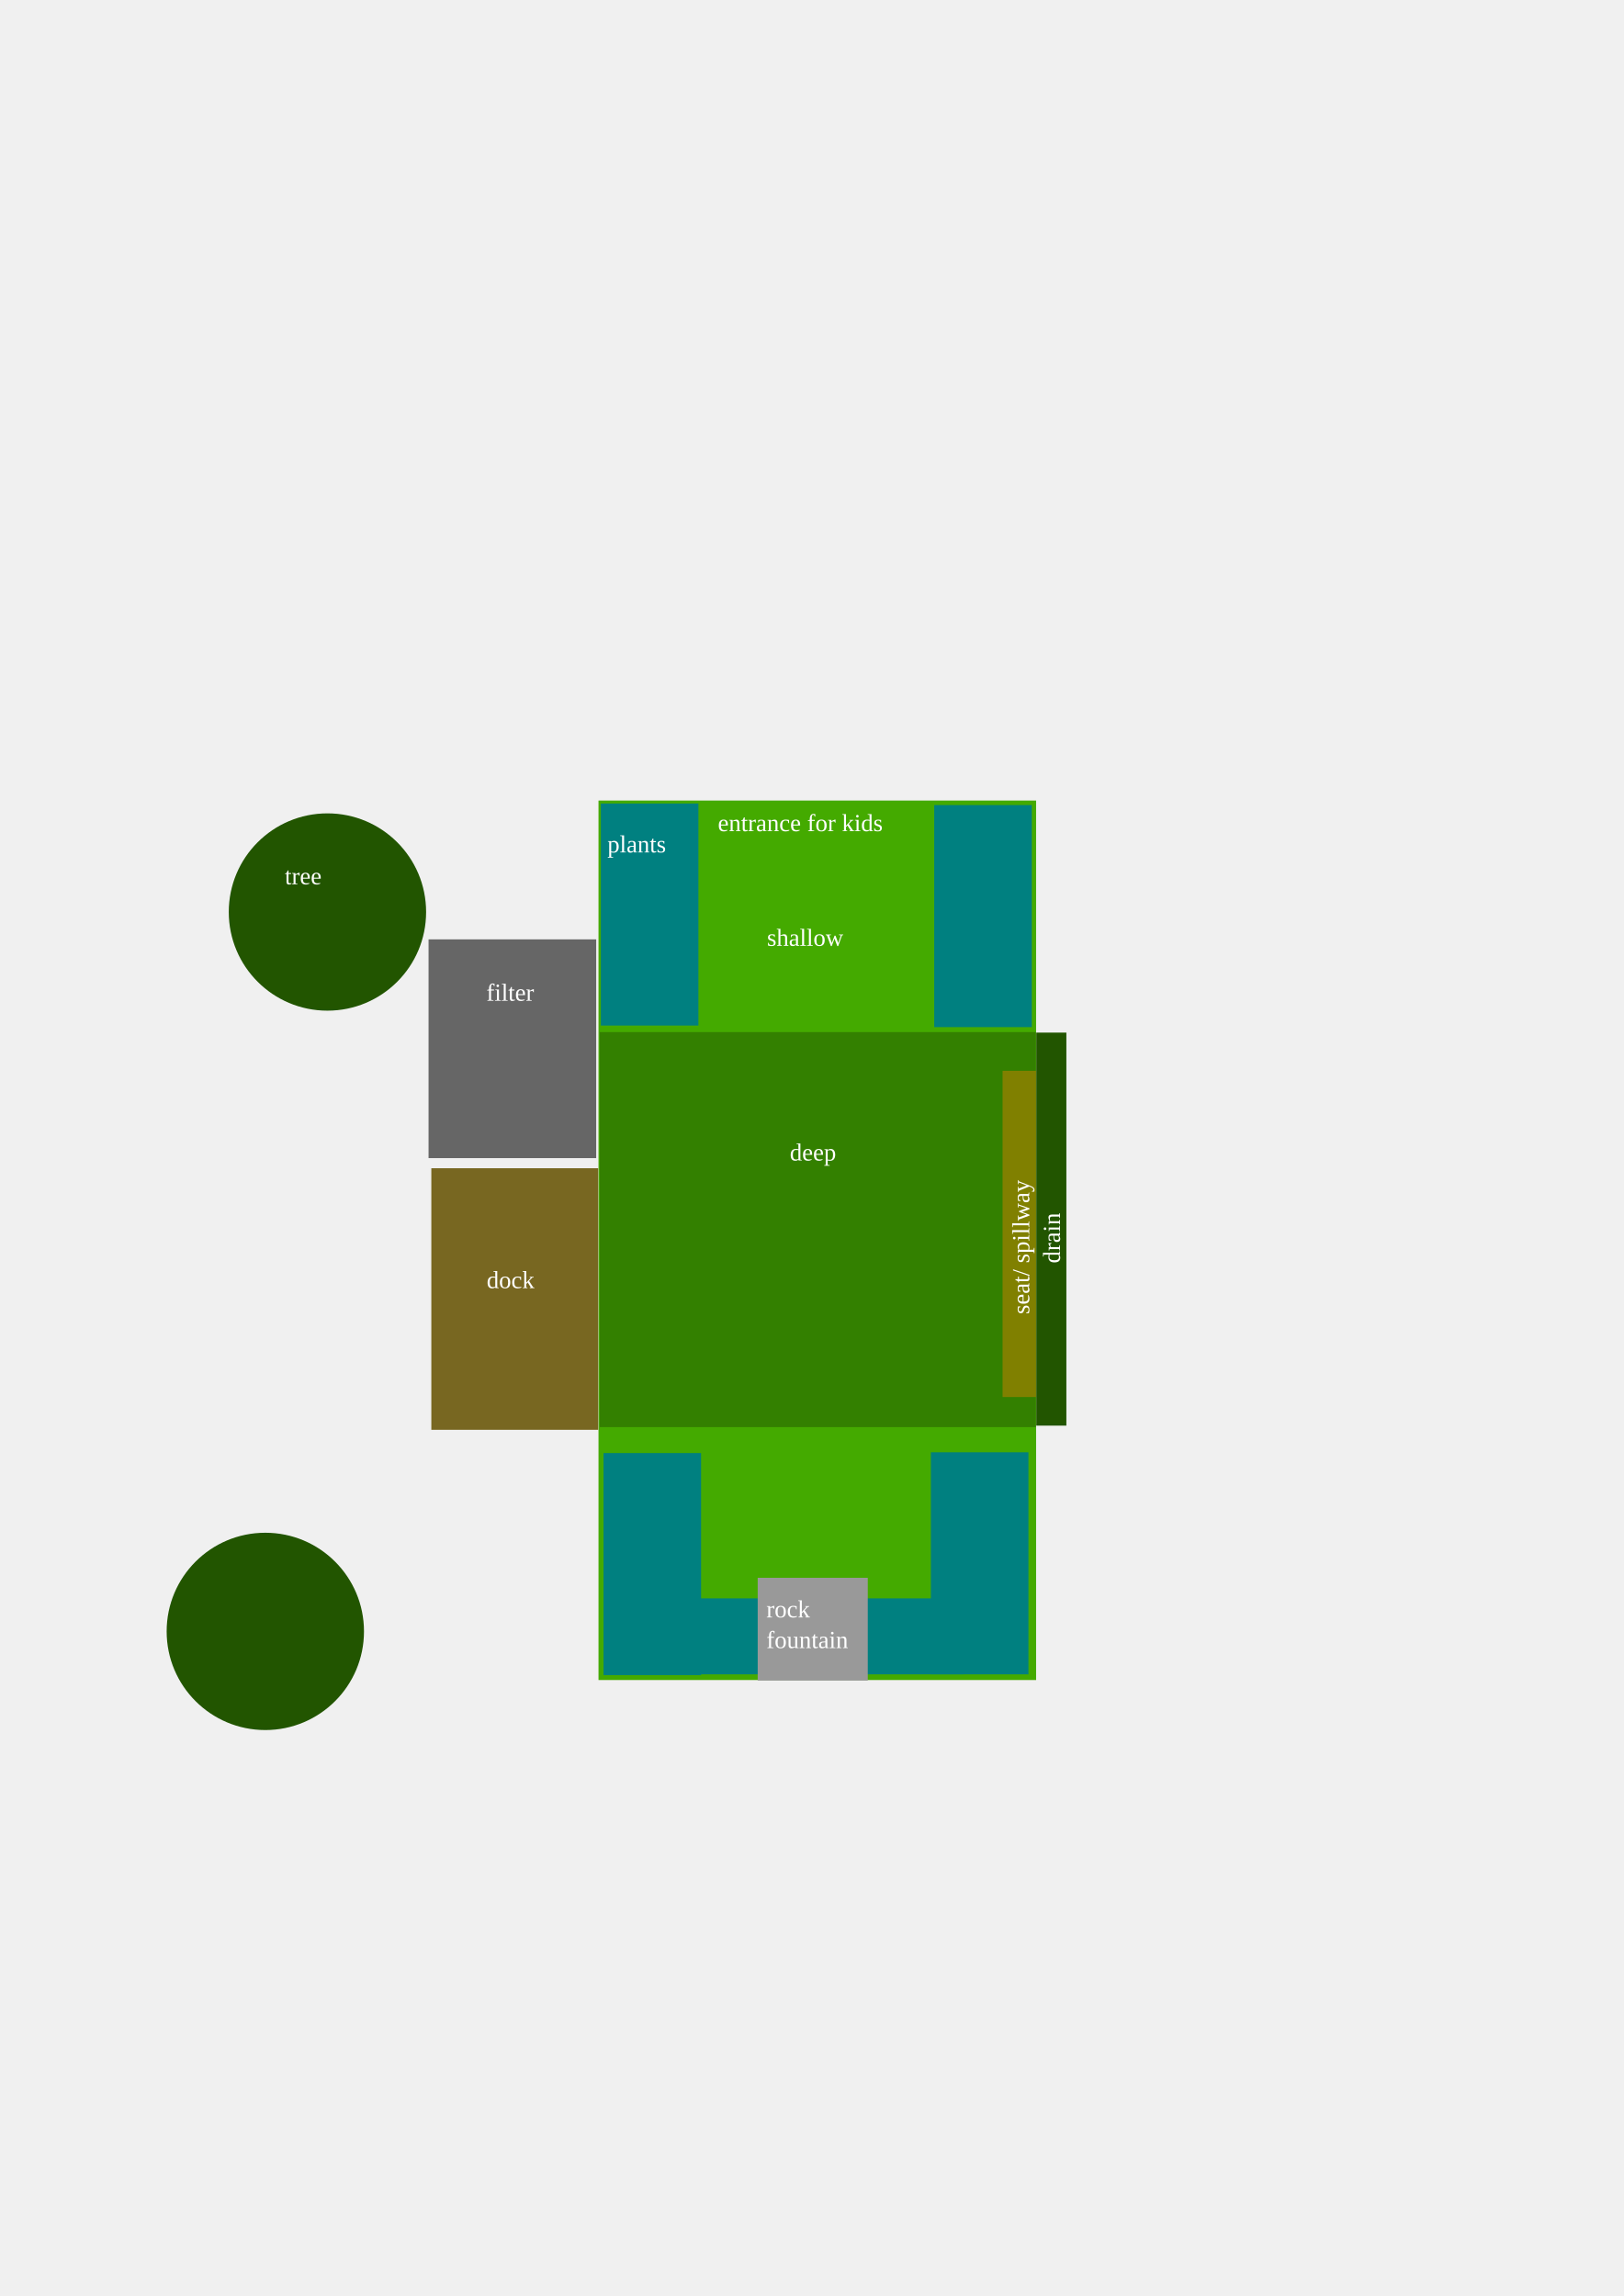
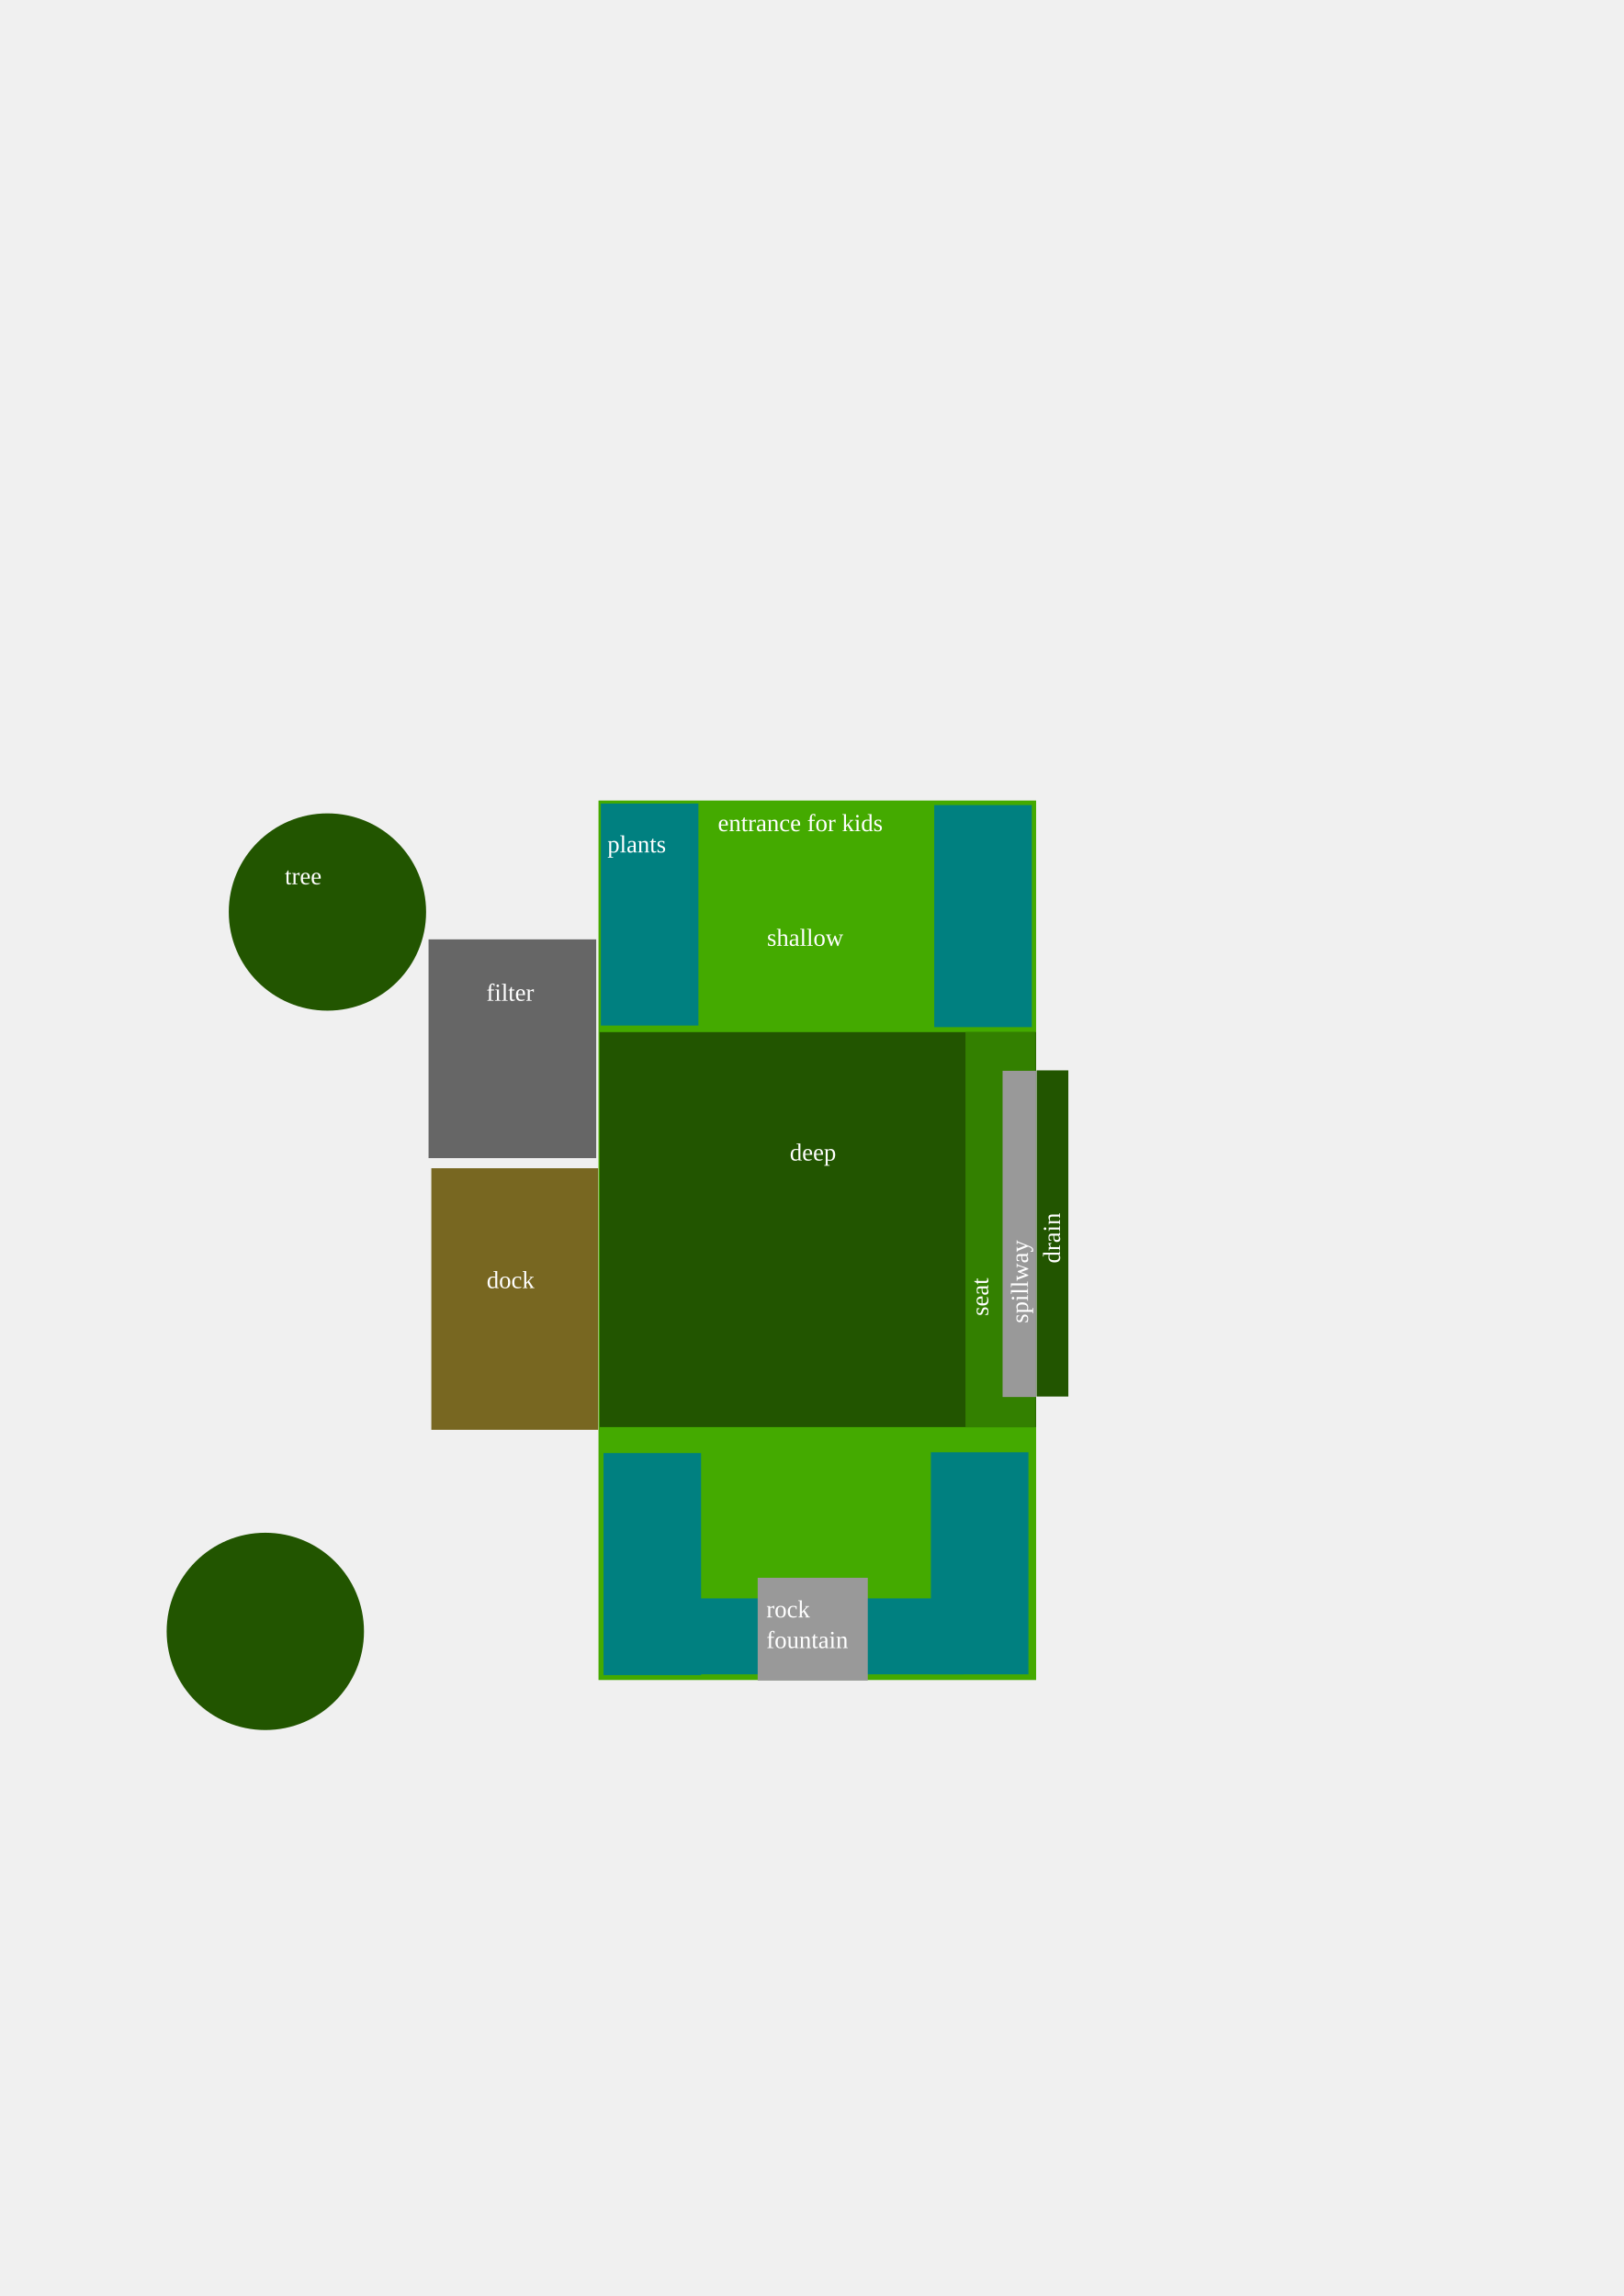
<svg xmlns="http://www.w3.org/2000/svg" width="210mm" height="297mm" viewBox="0 0 210 297" version="1.1" id="svg5">
  <defs id="defs2">
    <rect x="214.508" y="386.075" width="71.259" height="20.254" id="rect698" />
    <rect x="214.508" y="386.075" width="71.259" height="20.254" id="rect698-9" />
    <rect x="214.508" y="386.075" width="71.259" height="20.254" id="rect698-9-2" />
    <rect x="214.508" y="386.075" width="90.669" height="20.671" id="rect698-9-2-0" />
    <rect x="214.508" y="386.075" width="71.259" height="20.254" id="rect698-3" />
    <rect x="214.508" y="386.075" width="71.259" height="20.254" id="rect698-3-0" />
    <rect x="214.508" y="386.075" width="71.259" height="20.254" id="rect698-3-0-6" />
    <rect x="214.508" y="386.075" width="110.278" height="21.491" id="rect698-9-8" />
    <rect x="214.508" y="386.075" width="90.669" height="20.671" id="rect698-9-2-0-0" />
    <rect x="214.508" y="386.075" width="63.304" height="36.649" id="rect698-3-0-5" />
+     <rect x="214.508" y="386.075" width="90.669" height="20.671" id="rect698-9-2-0-8" />
  </defs>
  <g id="layer1">
    <rect style="fill:#44aa00;stroke-width:0.265" id="rect131-3" width="56.597" height="113.766" x="77.408" y="103.555" />
-     <rect style="fill:#338000;stroke-width:0.265" id="rect131-3-6" width="56.41" height="51.094" x="77.564" y="133.508" />
+     <rect style="fill:#225500;stroke-width:0.265" id="rect131-3-6" width="56.41" height="51.094" x="77.564" y="133.508" />
    <circle style="fill:#225500;stroke-width:0.265" id="path449" cx="42.349" cy="117.974" r="12.761" />
    <circle style="fill:#225500;stroke-width:0.265" id="path449-5" cx="34.315" cy="211.03" r="12.761" />
    <rect style="fill:#008080;stroke-width:0.265" id="rect131-7-3" width="12.618" height="28.724" x="77.711" y="103.936" />
    <rect style="fill:#666666;stroke-width:0.265" id="rect131-7-3-2" width="21.682" height="28.297" x="55.427" y="121.514" />
    <rect style="fill:#008080;stroke-width:0.265" id="rect131-7-3-5" width="12.618" height="28.724" x="120.826" y="104.14" />
    <rect style="fill:#008080;stroke-width:0.265" id="rect131-7-3-5-6" width="12.618" height="28.724" x="78.055" y="187.962" />
    <rect style="fill:#008080;stroke-width:0.265" id="rect131-7-3-5-6-3" width="37.42" height="9.825" x="87.183" y="206.76" />
    <rect style="fill:#008080;stroke-width:0.265" id="rect131-7-3-5-6-2" width="12.618" height="28.724" x="120.394" y="187.862" />
    <text xml:space="preserve" transform="matrix(0.2645833,0,0,0.2645833,21.80261,5.227572)" id="text696" style="white-space:pre;shape-inside:url(#rect698);display:inline;fill:#ffffff">
-       <tspan x="214.508" y="396.993" id="tspan1814">plants</tspan>
+       <tspan x="214.508" y="396.993" id="tspan1957">plants</tspan>
    </text>
    <text xml:space="preserve" transform="matrix(0.2645833,0,0,0.2645833,-19.92032,9.35086)" id="text696-6" style="white-space:pre;shape-inside:url(#rect698-3);display:inline;fill:#ffffff">
-       <tspan x="214.508" y="396.993" id="tspan1816">tree</tspan>
+       <tspan x="214.508" y="396.993" id="tspan1959">tree</tspan>
    </text>
    <text xml:space="preserve" transform="matrix(0.2645833,0,0,0.2645833,42.44108,17.30894)" id="text696-1" style="white-space:pre;shape-inside:url(#rect698-9);display:inline;fill:#ffffff">
-       <tspan x="214.508" y="396.993" id="tspan1818">shallow</tspan>
+       <tspan x="214.508" y="396.993" id="tspan1961">shallow</tspan>
    </text>
    <text xml:space="preserve" transform="matrix(0.2645833,0,0,0.2645833,36.08708,2.47936)" id="text696-1-79" style="white-space:pre;shape-inside:url(#rect698-9-8);display:inline;fill:#ffffff">
-       <tspan x="214.508" y="396.993" id="tspan1820">entrance for kids</tspan>
+       <tspan x="214.508" y="396.993" id="tspan1963">entrance for kids</tspan>
    </text>
    <text xml:space="preserve" transform="matrix(0.2645833,0,0,0.2645833,45.39378,45.0807)" id="text696-1-7" style="white-space:pre;shape-inside:url(#rect698-9-2);display:inline;fill:#ffffff">
-       <tspan x="214.508" y="396.993" id="tspan1822">deep</tspan>
+       <tspan x="214.508" y="396.993" id="tspan1965">deep</tspan>
    </text>
    <rect style="fill:#786721;stroke-width:0.265" id="rect131-7" width="21.581" height="33.835" x="55.786" y="151.118" />
    <text xml:space="preserve" transform="matrix(0.2645833,0,0,0.2645833,6.18864,61.58864)" id="text696-6-6" style="white-space:pre;shape-inside:url(#rect698-3-0);display:inline;fill:#ffffff">
-       <tspan x="214.508" y="396.993" id="tspan1824">dock</tspan>
+       <tspan x="214.508" y="396.993" id="tspan1967">dock</tspan>
    </text>
    <text xml:space="preserve" transform="matrix(0.2645833,0,0,0.2645833,6.146169,24.41579)" id="text696-6-6-1" style="white-space:pre;shape-inside:url(#rect698-3-0-6);display:inline;fill:#ffffff">
-       <tspan x="214.508" y="396.993" id="tspan1826">filter</tspan>
+       <tspan x="214.508" y="396.993" id="tspan1969">filter</tspan>
    </text>
-     <rect style="fill:#808000;stroke-width:0.265" id="rect131" width="4.329" height="42.196" x="129.668" y="138.516" />
-     <rect style="fill:#225500;stroke-width:0.265" id="rect131-2" width="3.894" height="50.84" x="134.024" y="133.573" />
-     <text xml:space="preserve" transform="matrix(0,-0.2645833,0.2645833,0,28.07489,226.7606)" id="text696-1-7-9" style="white-space:pre;shape-inside:url(#rect698-9-2-0);display:inline;fill:#ffffff">
-       <tspan x="214.508" y="396.993" id="tspan1828">seat/ spillway</tspan>
+     <rect style="fill:#338000;stroke-width:0.265" id="rect131-22" width="9.011" height="51.132" x="124.869" y="133.5" />
+     <rect style="fill:#225500;stroke-width:0.265" id="rect131-2" width="4.108" height="42.194" x="134.065" y="138.457" />
+     <text xml:space="preserve" transform="matrix(0,-0.2645833,0.2645833,0,22.769,226.9888)" id="text696-1-7-9-9" style="white-space:pre;shape-inside:url(#rect698-9-2-0-8);display:inline;fill:#ffffff">
+       <tspan x="214.508" y="396.993" id="tspan1971">seat</tspan>
    </text>
    <text xml:space="preserve" transform="matrix(0,-0.2645833,0.2645833,0,32.05599,220.167)" id="text696-1-7-9-2" style="white-space:pre;shape-inside:url(#rect698-9-2-0-0);display:inline;fill:#ffffff">
-       <tspan x="214.508" y="396.993" id="tspan1830">drain</tspan>
+       <tspan x="214.508" y="396.993" id="tspan1973">drain</tspan>
    </text>
    <rect style="fill:#999999;stroke-width:0.265" id="rect131-7-3-5-6-7" width="14.236" height="13.295" x="97.997" y="204.096" />
    <text xml:space="preserve" transform="matrix(0.2645833,0,0,0.2645833,42.3608,104.1812)" id="text696-6-6-9" style="white-space:pre;shape-inside:url(#rect698-3-0-5);display:inline;fill:#ffffff">
-       <tspan x="214.508" y="396.993" id="tspan1832">rock </tspan>
-       <tspan x="214.508" y="411.993" id="tspan1834">fountain</tspan>
+       <tspan x="214.508" y="396.993" id="tspan1975">rock </tspan>
+       <tspan x="214.508" y="411.993" id="tspan1977">fountain</tspan>
+     </text>
+     <rect style="fill:#999999;stroke-width:0.265" id="rect131" width="4.329" height="42.196" x="129.668" y="138.516" />
+     <text xml:space="preserve" transform="matrix(0,-0.2645833,0.2645833,0,27.91061,227.9227)" id="text696-1-7-9" style="white-space:pre;shape-inside:url(#rect698-9-2-0);display:inline;fill:#ffffff">
+       <tspan x="214.508" y="396.993" id="tspan1979">spillway</tspan>
    </text>
  </g>
</svg>
